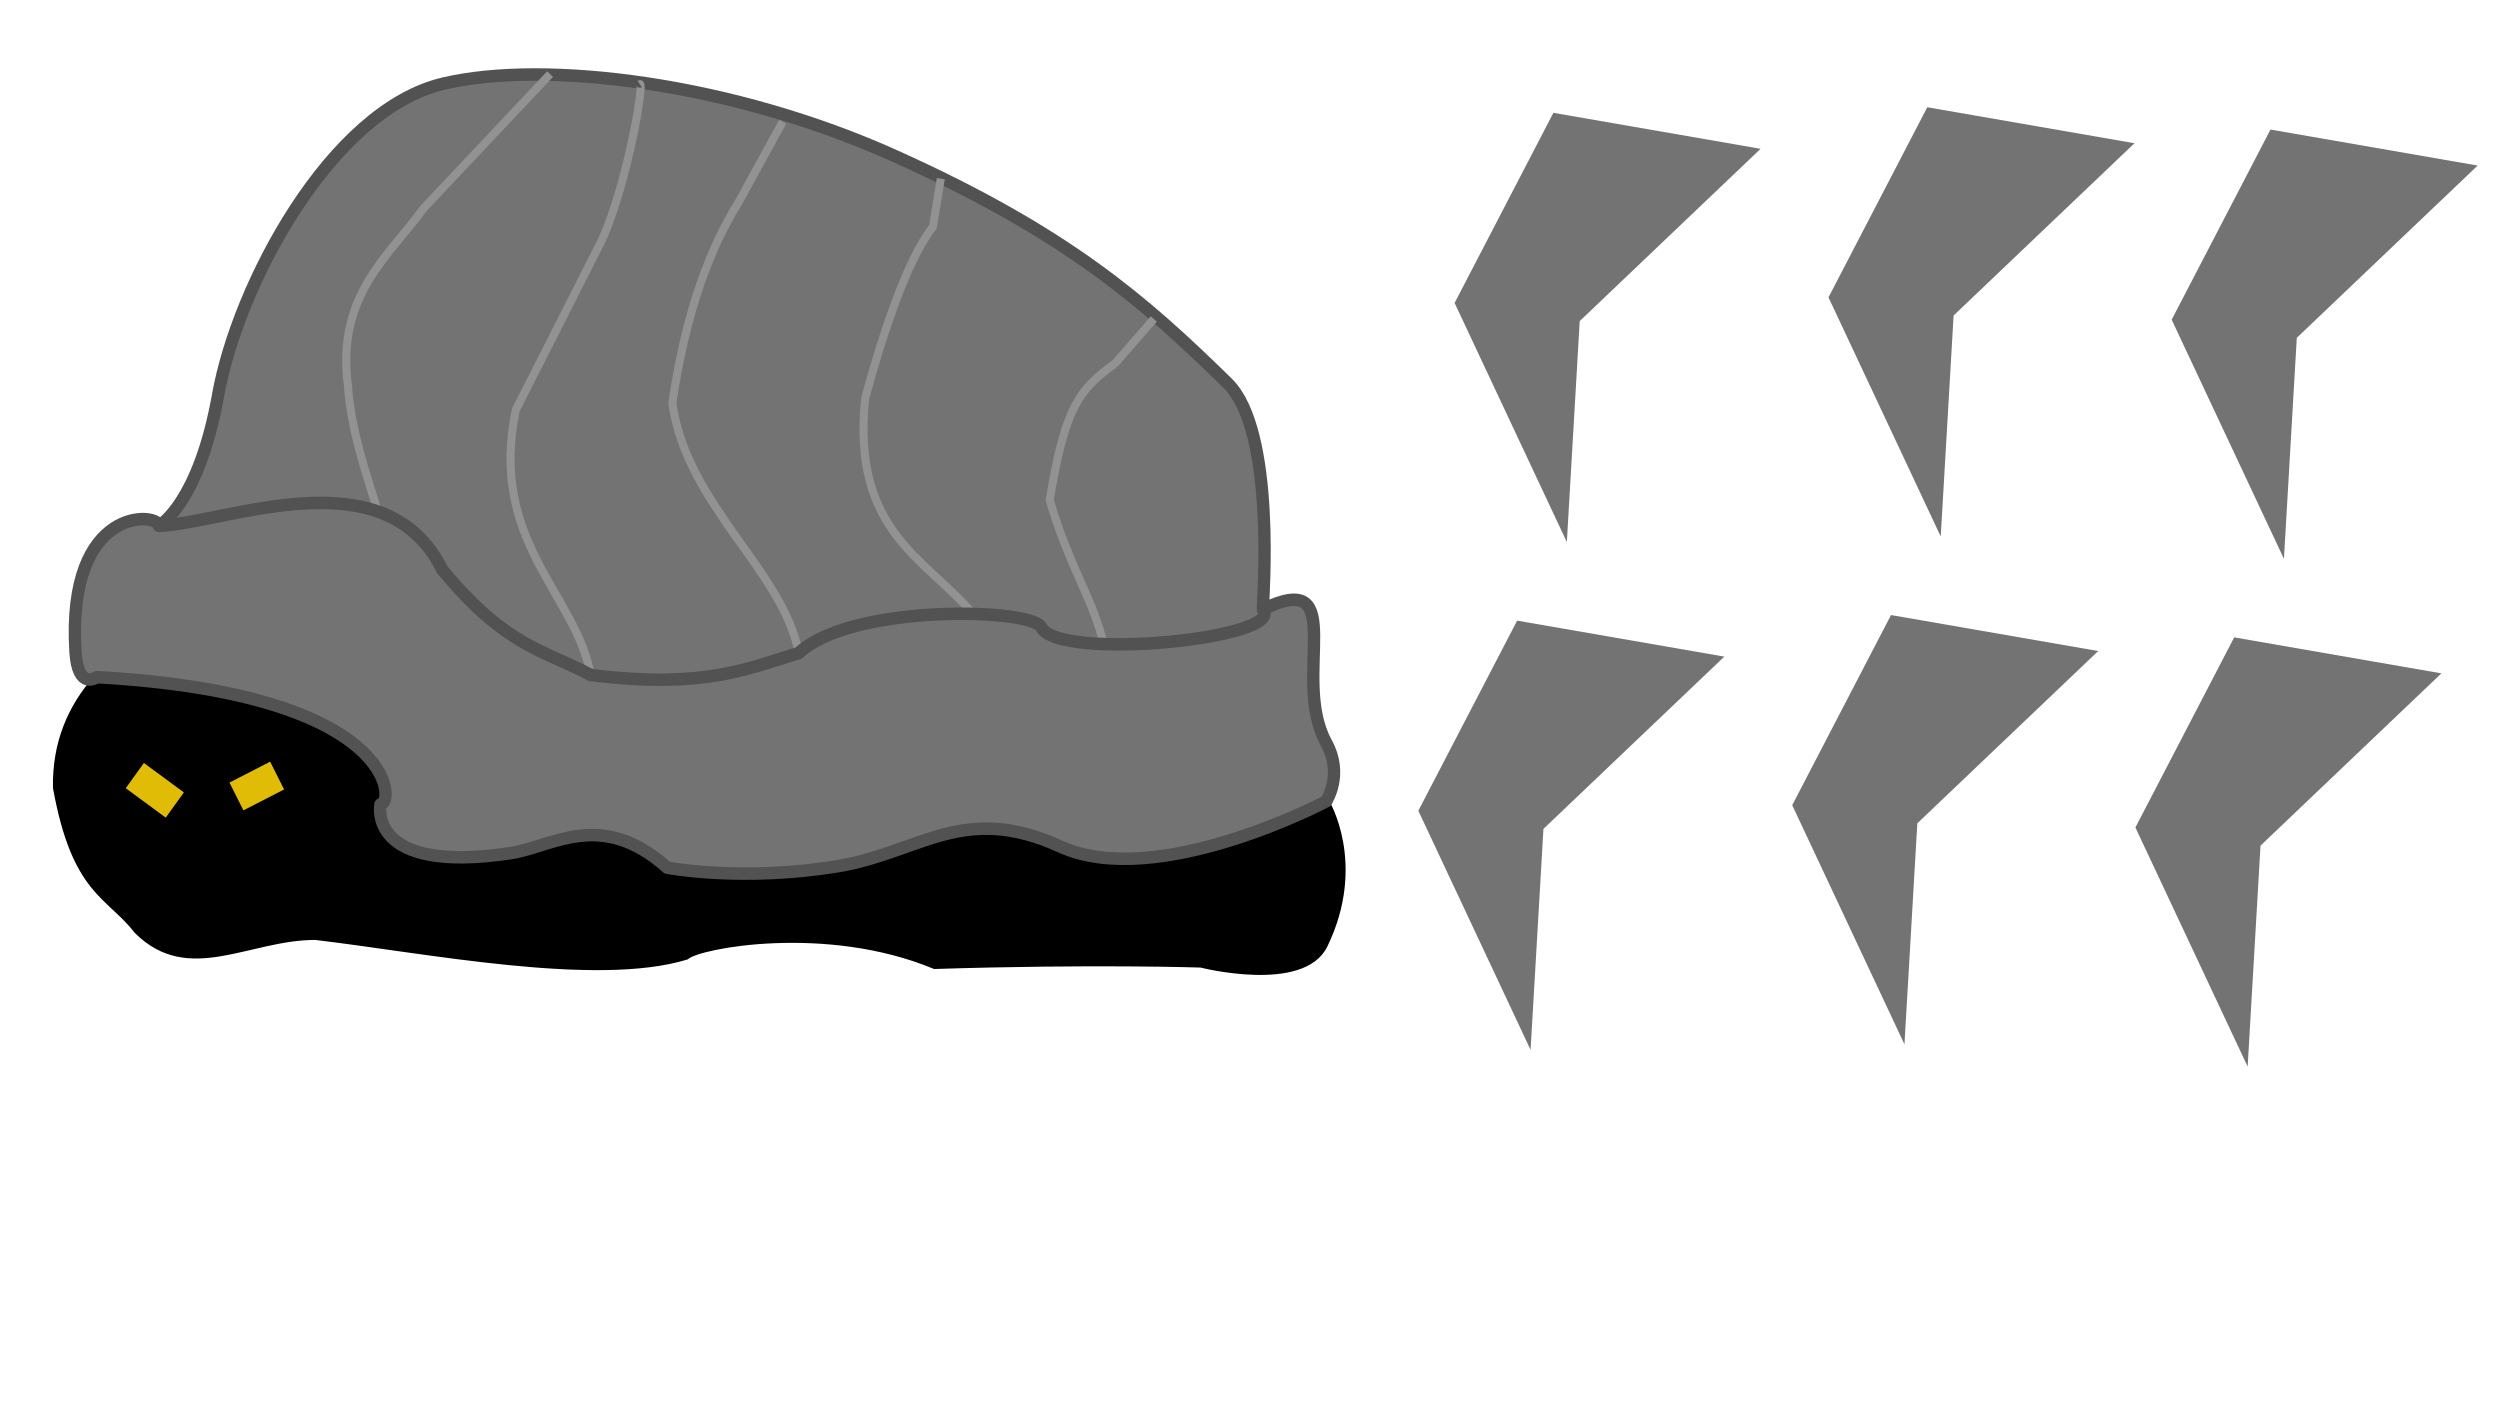
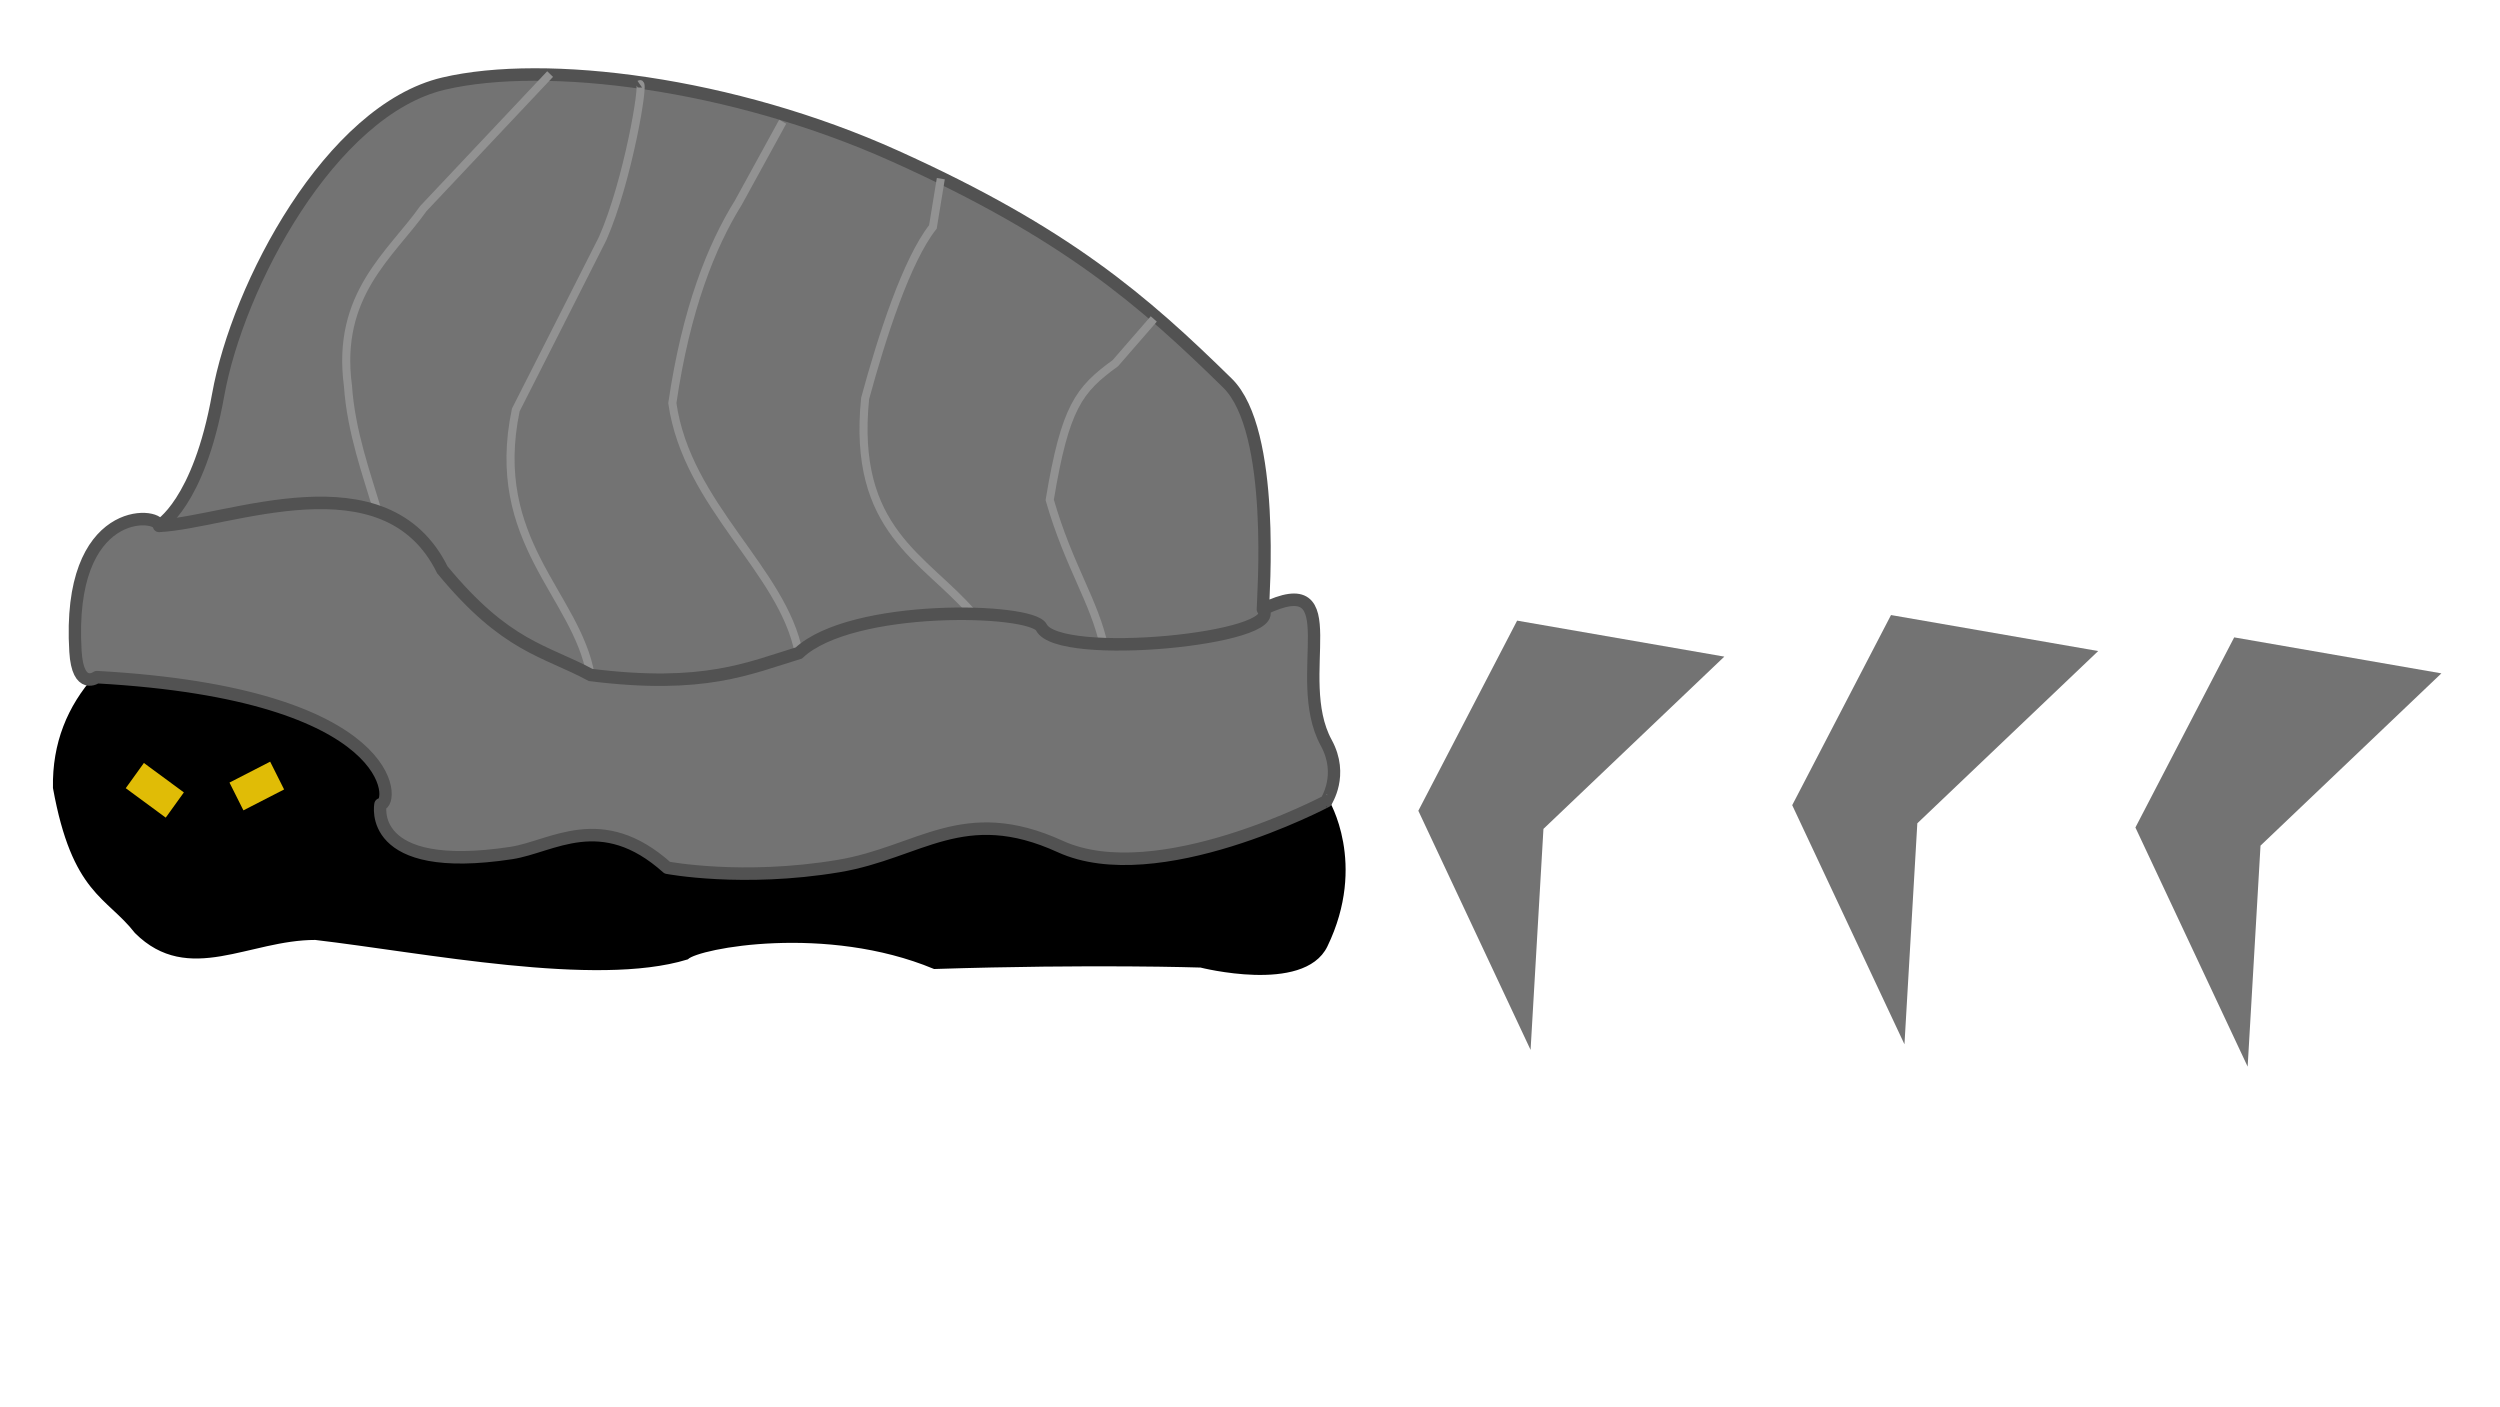
<svg xmlns="http://www.w3.org/2000/svg" xmlns:ns1="http://www.openswatchbook.org/uri/2009/osb" width="1280" height="720" viewBox="0 0 338.667 190.5" version="1.1" id="svg8">
  <defs id="defs2">
    <linearGradient id="linearGradient1361" ns1:paint="solid">
      <stop style="stop-color:#ed6e40;stop-opacity:1;" offset="0" id="stop1359" />
    </linearGradient>
    <filter style="color-interpolation-filters:sRGB" id="filter3441" x="-2.9437187e-06" width="1" y="-1.2993715e-05" height="1">
      <feGaussianBlur stdDeviation="0" id="feGaussianBlur3443" />
    </filter>
  </defs>
  <g id="layer4">
-     <path style="fill:#737373;fill-opacity:1;stroke:none;stroke-width:1.106;stroke-linecap:butt;stroke-linejoin:miter;stroke-miterlimit:4;stroke-dasharray:none;stroke-opacity:1" d="m 261.082,14.528 -13.383,25.755 15.206,32.395 1.743,-29.939 24.502,-23.336 z" id="path3459" />
-     <path style="fill:#737373;fill-opacity:1;stroke:none;stroke-width:1.106;stroke-linecap:butt;stroke-linejoin:miter;stroke-miterlimit:4;stroke-dasharray:none;stroke-opacity:1" d="M 210.433,15.284 197.05,41.039 212.256,73.434 213.999,43.495 238.502,20.158 Z" id="path858" />
-     <path style="fill:#737373;fill-opacity:1;stroke:none;stroke-width:1.106;stroke-linecap:butt;stroke-linejoin:miter;stroke-miterlimit:4;stroke-dasharray:none;stroke-opacity:1" d="m 307.573,17.552 -13.383,25.755 15.206,32.395 1.743,-29.939 24.502,-23.336 z" id="path860" />
    <path style="fill:#737373;fill-opacity:1;stroke:none;stroke-width:1.106;stroke-linecap:butt;stroke-linejoin:miter;stroke-miterlimit:4;stroke-dasharray:none;stroke-opacity:1" d="m 256.168,83.319 -13.383,25.755 15.206,32.395 1.743,-29.939 24.502,-23.336 z" id="path862" />
    <path style="fill:#737373;fill-opacity:1;stroke:none;stroke-width:1.106;stroke-linecap:butt;stroke-linejoin:miter;stroke-miterlimit:4;stroke-dasharray:none;stroke-opacity:1" d="m 205.52,84.075 -13.383,25.755 15.206,32.395 1.743,-29.939 24.502,-23.336 z" id="path864" />
    <path style="fill:#737373;fill-opacity:1;stroke:none;stroke-width:1.106;stroke-linecap:butt;stroke-linejoin:miter;stroke-miterlimit:4;stroke-dasharray:none;stroke-opacity:1" d="m 302.659,86.343 -13.383,25.755 15.206,32.395 1.743,-29.939 24.502,-23.336 z" id="path866" />
  </g>
  <g id="layer3">
    <g id="g3435" style="filter:url(#filter3441)" transform="matrix(1.934846,0,0,1.95798,-74.27881,-152.2663)">
      <path style="fill:#000000;fill-opacity:1;stroke:#000000;stroke-width:0.371;stroke-linecap:butt;stroke-linejoin:miter;stroke-miterlimit:4;stroke-dasharray:none;stroke-opacity:1" d="m 45.171,124.616 c -1.9,2.103 -2.943,4.615 -2.888,7.652 1.331,7.254 3.685,7.384 5.692,9.927 3.631,3.572 7.807,0.416 12.494,0.418 7.662,0.889 19.644,3.284 25.985,1.364 0.855,-0.787 9.794,-2.464 17.369,0.646 11.161,-0.349 18.643,-0.098 18.643,-0.098 0,0 7.146,1.798 8.693,-1.358 2.773,-5.658 0.097,-9.963 0.097,-9.963 z" id="path3389" />
      <rect style="opacity:1;fill:#e0bc06;fill-opacity:1;stroke:none;stroke-width:0.412;stroke-linecap:round;stroke-linejoin:round;stroke-miterlimit:4;stroke-dasharray:none;stroke-opacity:1" id="rect3394" width="3.462" height="2.158" x="115.998" y="77.057" transform="rotate(36.03833)" />
      <rect style="opacity:1;fill:#e0bc06;fill-opacity:1;stroke:none;stroke-width:0.308;stroke-linecap:round;stroke-linejoin:round;stroke-miterlimit:4;stroke-dasharray:none;stroke-opacity:1" id="rect3396" width="3.195" height="2.156" x="-11.17" y="142.272" transform="rotate(-26.92136)" />
    </g>
  </g>
  <g id="layer2" />
  <g id="layer1">
    <g id="g837" style="fill:#000000;fill-opacity:0;stroke:#606c68;stroke-width:1.002;stroke-linecap:round;stroke-linejoin:round">
      <path id="path849" style="fill:#e9e9ff;fill-rule:evenodd;stroke:none;stroke-linejoin:round" d="M 54.626,106.316 284.574,152.899 V 376.686 L 54.626,149.274 Z" points="284.574,152.899 284.574,376.686 54.626,149.274 54.626,106.316 " />
      <path id="path839" style="fill:#353564;fill-rule:evenodd;stroke:none;stroke-linejoin:round" d="m 38.487,106.945 v 45.399 l 16.139,-3.07 v -42.958 z" points="38.487,152.344 54.626,149.274 54.626,106.316 38.487,106.945 " />
      <path id="path847" style="fill:#afafde;fill-rule:evenodd;stroke:none;stroke-linejoin:round" d="M 38.487,152.344 263.528,486.183 284.574,376.686 54.626,149.274 Z" points="263.528,486.183 284.574,376.686 54.626,149.274 38.487,152.344 " />
      <path id="path841" style="fill:#4d4d9f;fill-rule:evenodd;stroke:none;stroke-linejoin:round" d="M 38.487,106.945 263.528,175.329 284.574,152.899 54.626,106.316 Z" points="263.528,175.329 284.574,152.899 54.626,106.316 38.487,106.945 " />
      <path id="path845" style="fill:#d7d7ff;fill-rule:evenodd;stroke:none;stroke-linejoin:round" d="M 263.528,175.329 V 486.183 L 284.574,376.686 V 152.899 Z" points="263.528,486.183 284.574,376.686 284.574,152.899 263.528,175.329 " />
      <path id="path843" style="fill:#8686bf;fill-rule:evenodd;stroke:none;stroke-linejoin:round" d="M 38.487,106.945 263.528,175.329 V 486.183 L 38.487,152.344 Z" points="263.528,175.329 263.528,486.183 38.487,152.344 38.487,106.945 " />
    </g>
    <g id="g3424" transform="matrix(1.934846,0,0,1.95798,-95.91657,-120.7298)">
      <path style="fill:#737373;fill-opacity:1;stroke:#525252;stroke-width:0.865;stroke-linecap:round;stroke-linejoin:round;stroke-miterlimit:4;stroke-dasharray:none;stroke-opacity:1" d="m 56.354,108.51 c 21.259,1.163 20.846,8.839 19.857,8.802 0,0 -1.008,4.898 9.159,3.366 2.866,-0.432 6.298,-3.075 10.921,1.016 0,0 5.265,0.996 11.985,-0.112 5.693,-0.938 8.742,-4.417 15.528,-1.355 6.786,3.062 18.634,-3.129 18.634,-3.129 -0.044,0.001 1.24,-1.79 -0.012,-4.051 -2.52,-4.554 1.73,-12.181 -4.434,-9.23 0.004,-0.756 0.934,-12.344 -2.478,-15.651 -5.873,-5.692 -11.281,-10.362 -23.268,-15.701 -11.381,-5.069 -24.463,-6.681 -31.611,-5.021 -7.929,1.841 -14.421,13.984 -15.787,21.536 -1.366,7.552 -4.144,9.065 -4.144,9.065 0.005,-0.92 -6.473,-1.524 -5.847,8.691 0.168,2.738 1.496,1.774 1.496,1.774 z" id="path3385" />
      <path style="fill:none;stroke:#929292;stroke-width:0.565;stroke-linecap:butt;stroke-linejoin:miter;stroke-miterlimit:4;stroke-dasharray:none;stroke-opacity:1" d="m 76.024,97.051 c -0.75,-2.489 -1.874,-5.516 -2.089,-8.698 -0.854,-6.33 3.01,-9.096 5.281,-12.265 l 8.873,-9.304" id="path3402" />
      <path style="fill:none;stroke:#929292;stroke-width:0.565;stroke-linecap:butt;stroke-linejoin:miter;stroke-miterlimit:4;stroke-dasharray:none;stroke-opacity:1" d="m 90.927,108.361 c -0.997,-5.569 -7.164,-9.242 -5.241,-18.338 0,0 6.021,-11.724 6.081,-11.859 1.782,-4.008 2.944,-10.914 2.6,-10.676" id="path3404" />
      <path style="fill:none;stroke:#929292;stroke-width:0.565;stroke-linecap:butt;stroke-linejoin:miter;stroke-miterlimit:4;stroke-dasharray:none;stroke-opacity:1" d="m 105.502,106.84 c -1.114,-5.736 -7.828,-10.178 -8.856,-17.289 0.973,-6.543 2.742,-10.886 4.622,-13.872 l 3.105,-5.595" id="path3406" />
      <path style="fill:none;stroke:#929292;stroke-width:0.565;stroke-linecap:butt;stroke-linejoin:miter;stroke-miterlimit:4;stroke-dasharray:none;stroke-opacity:1" d="m 117.678,104.102 c -3.395,-3.883 -8.472,-5.72 -7.533,-14.876 1.177,-4.286 2.915,-9.576 4.745,-11.867 l 0.553,-3.338" id="path3408" />
      <path style="fill:none;stroke:#929292;stroke-width:0.565;stroke-linecap:butt;stroke-linejoin:miter;stroke-miterlimit:4;stroke-dasharray:none;stroke-opacity:1" d="m 126.886,106.426 c -0.682,-3.183 -2.453,-5.508 -3.818,-10.178 1.086,-6.451 2.043,-7.624 4.597,-9.462 l 2.69,-3.058" id="path3410" />
      <path style="fill:none;stroke:#525252;stroke-width:0.865;stroke-linecap:butt;stroke-linejoin:miter;stroke-miterlimit:4;stroke-dasharray:none;stroke-opacity:1" d="m 60.705,98.044 c 4.835,-0.222 15.844,-4.952 19.84,3.041 4.473,5.361 7.172,5.564 10.382,7.275 7.949,0.985 11.074,-0.469 14.575,-1.521 3.713,-3.427 16.294,-3.105 16.982,-1.775 1.22,2.359 17.141,0.77 15.509,-1.248" id="path3400" />
    </g>
  </g>
</svg>
